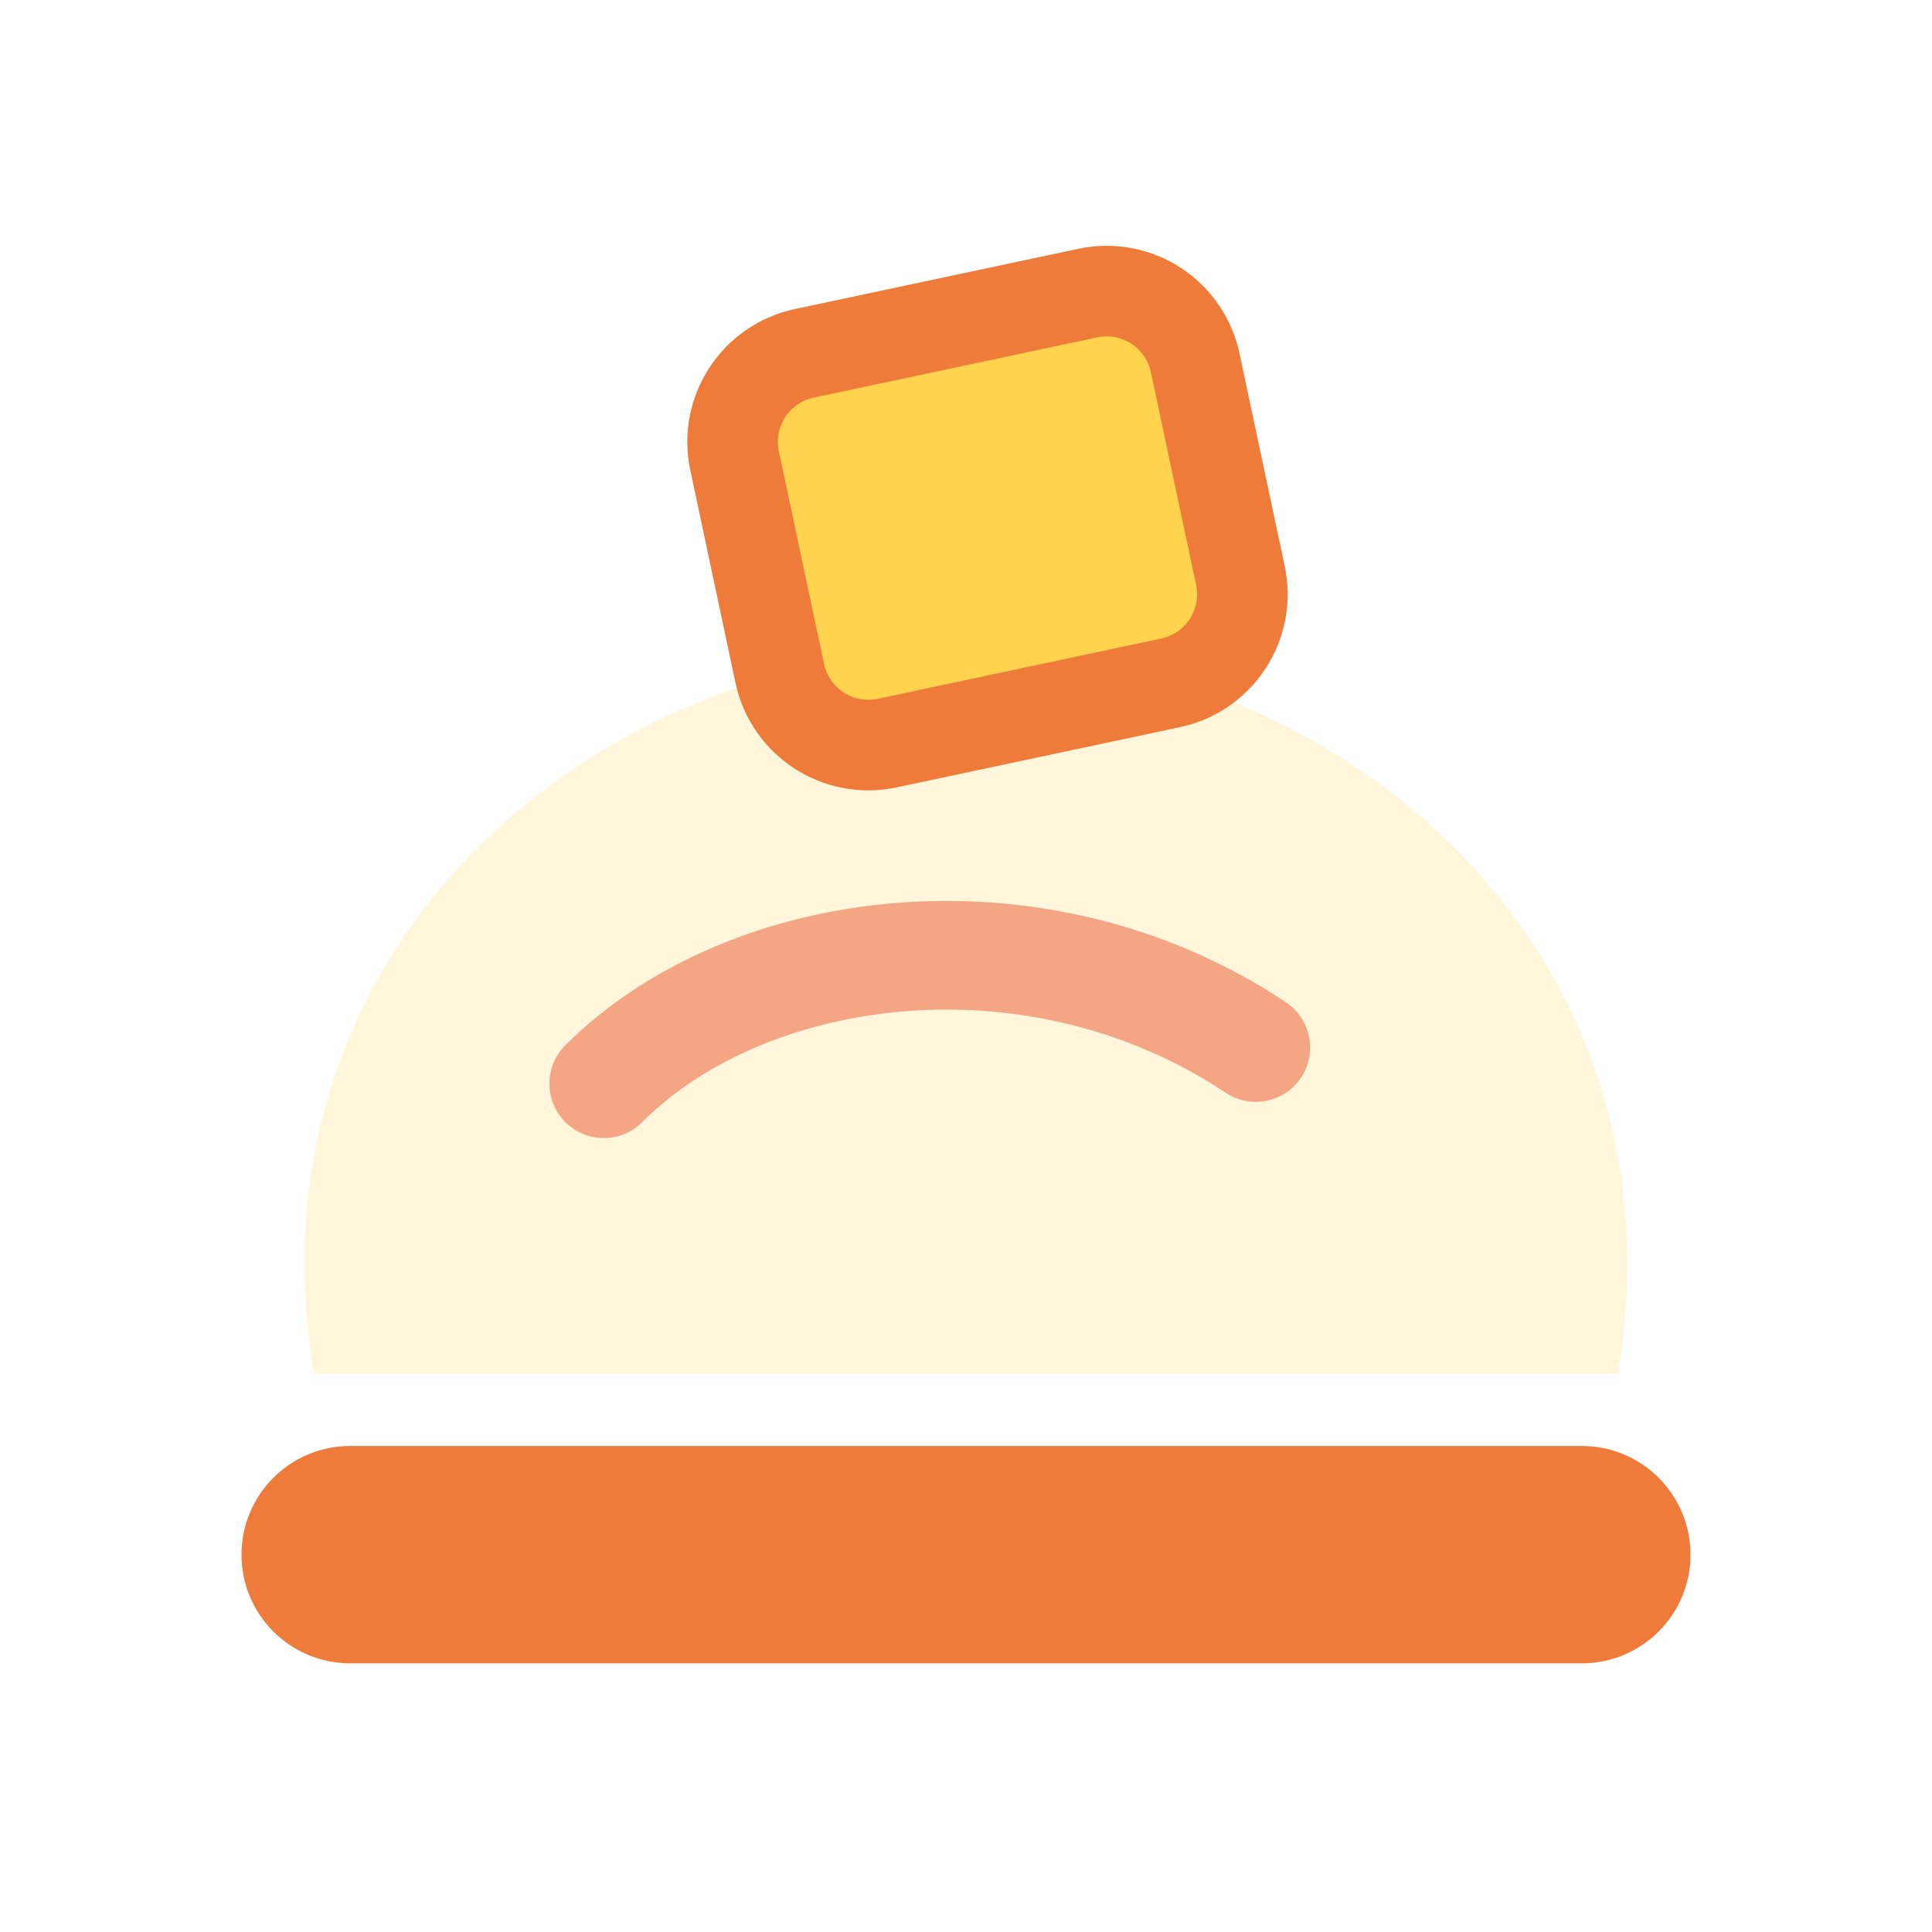
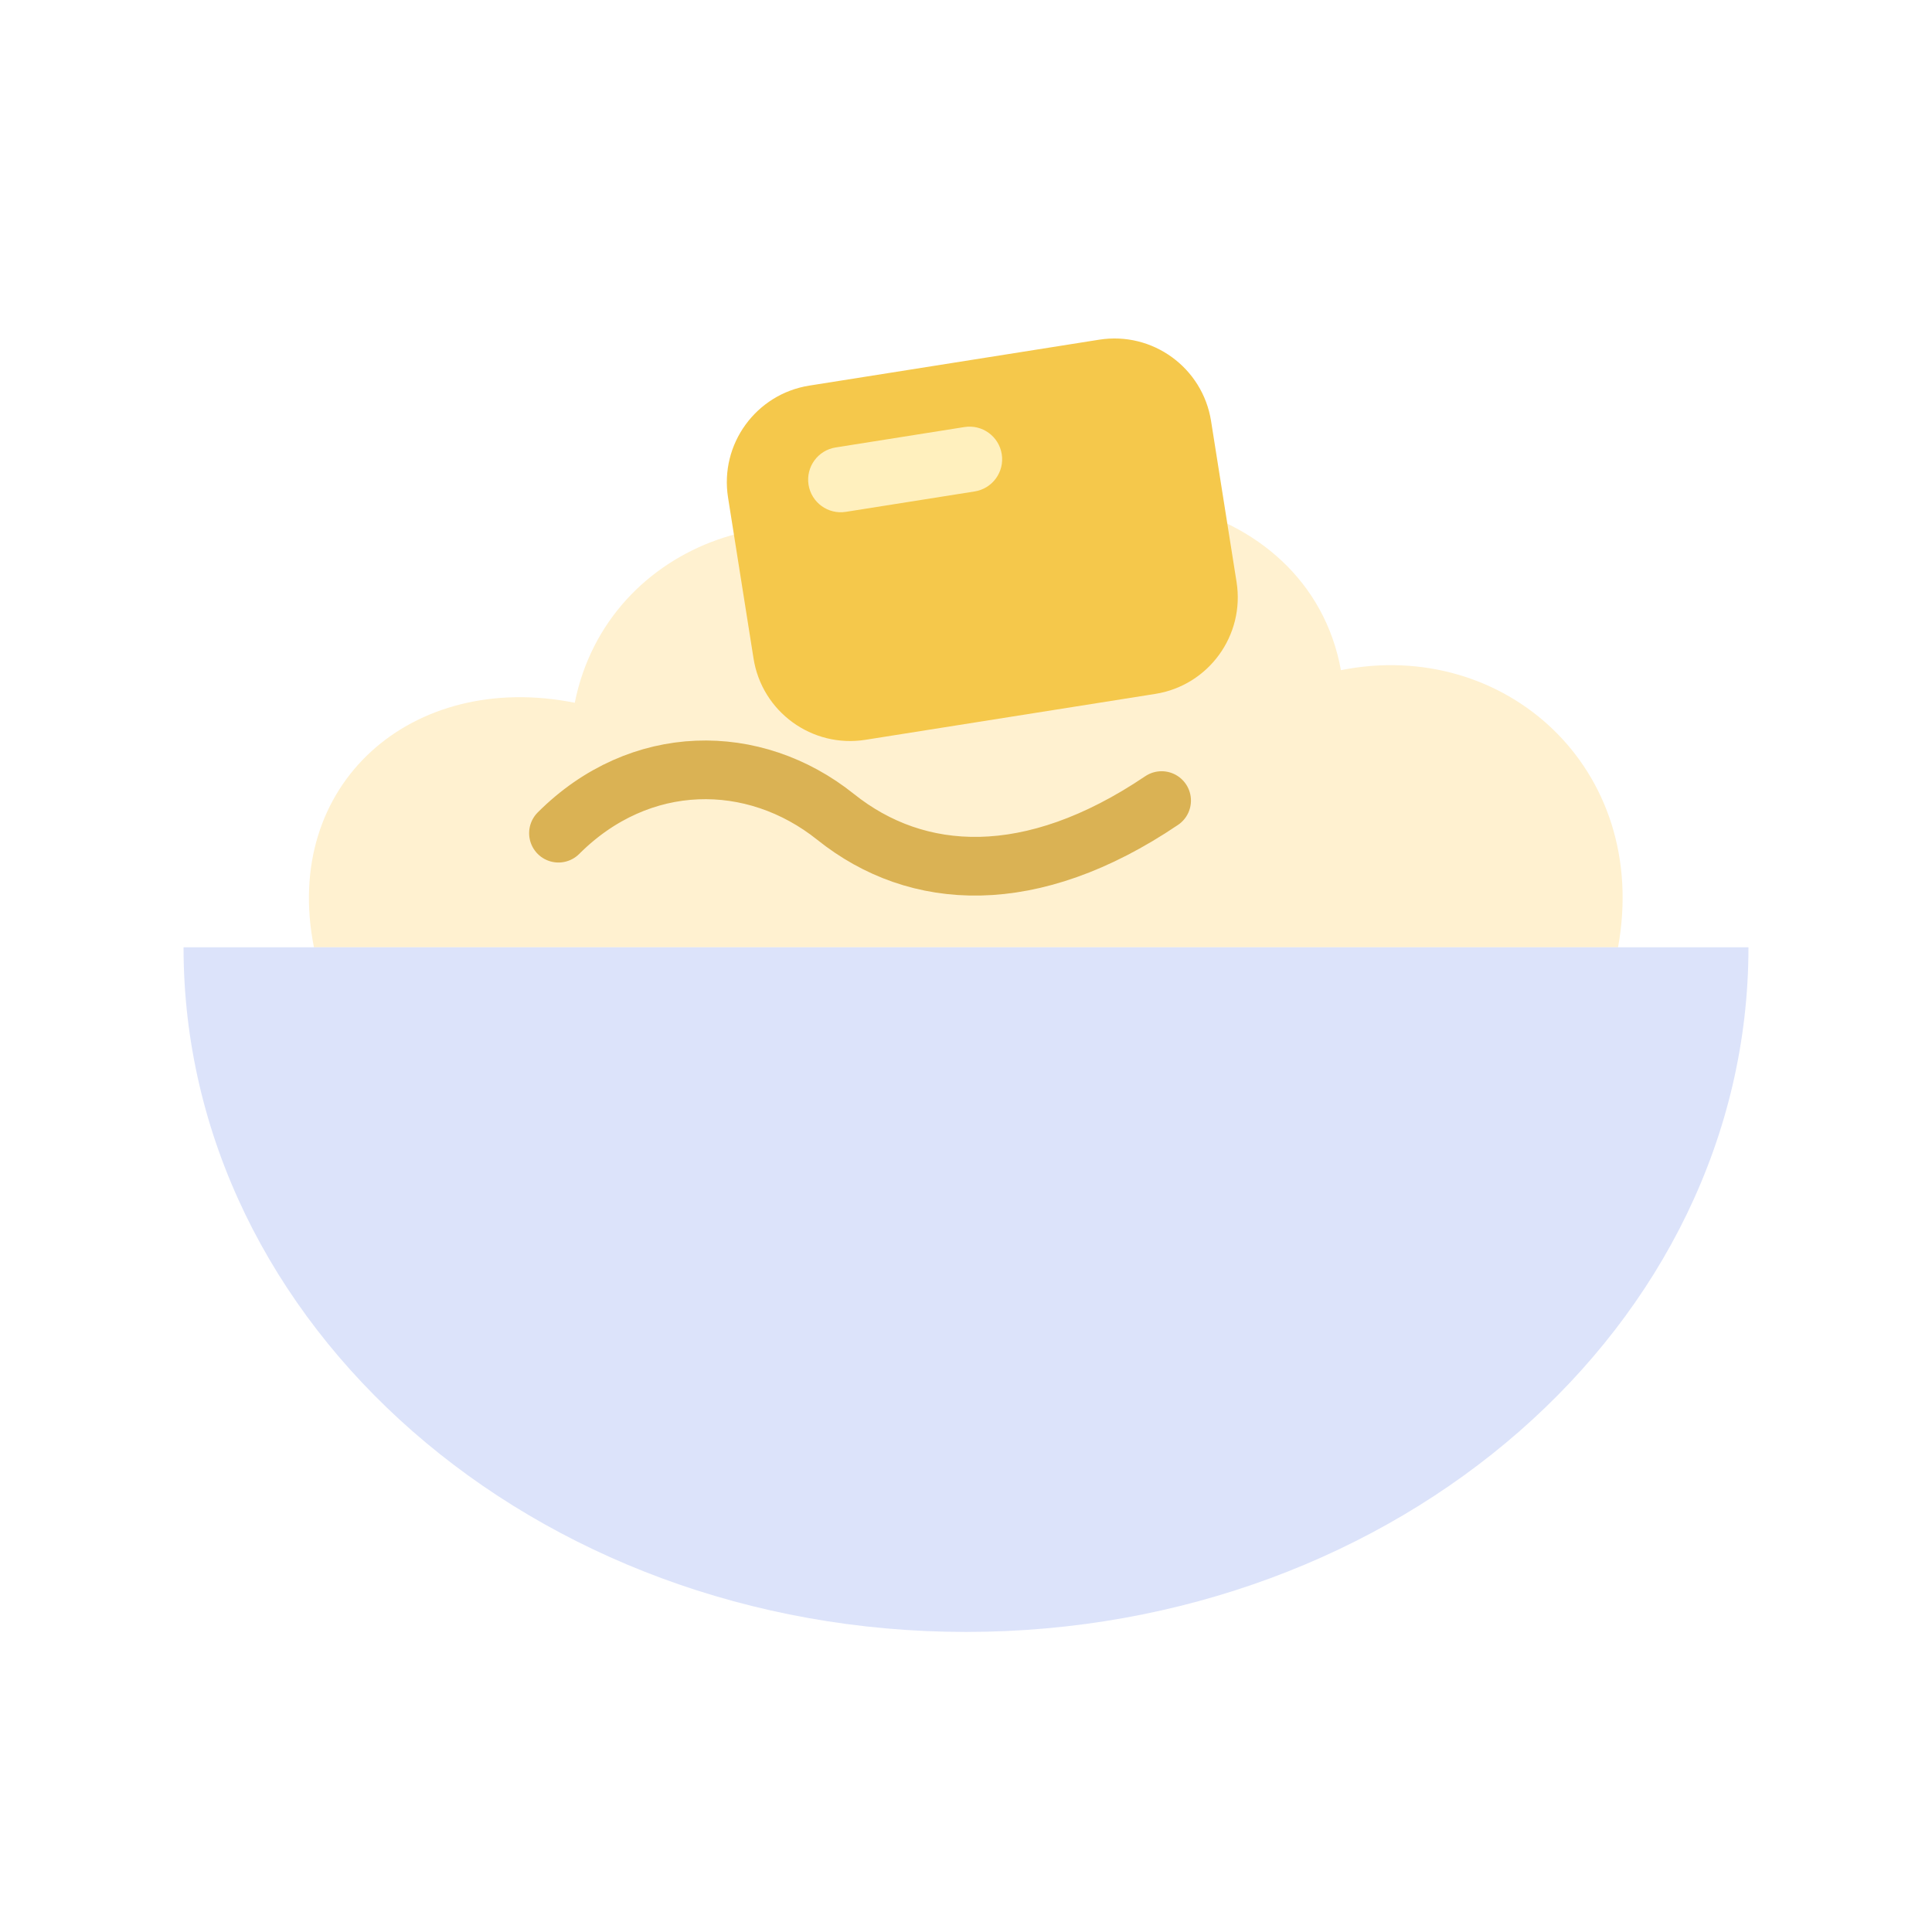
<svg xmlns="http://www.w3.org/2000/svg" viewBox="0 0 1024 1024">
  <g transform="scale(16)">
-     <g transform="translate(32 32) scale(1.2) translate(-32 -32.75)">
-       <path d="M14 44c-2-12 8-20 18-20s20 8 18 20z" fill="#fff6dc" />
-       <path d="M22 36c4-4 12-5 18-1" fill="none" stroke="#f4a583" stroke-width="3" stroke-linecap="round" />
-       <rect x="26" y="15" width="13" height="11" rx="2.5" fill="#ffd34e" stroke="#ee7b3a" stroke-width="2.5" transform="rotate(-12 32 20)" />
-       <rect x="12" y="46" width="40" height="6" rx="3" fill="#ee7b3a" />
+     <g transform="translate(32 33) scale(1.08) translate(-32 -32.5)">
+       <path d="M12 31C11 26 15 22.5 20 23.5C21 18.5 27 16.5 31 19.5C35 15.5 42.5 17 43.5 22.5C48.5 21.5 53 25.5 52 31Z" fill="#fff1d0" />
+       <path d="M19.5 27.5C22 25 25.5 25 28 27S34 29.2 38 26.5" fill="none" stroke="#d4a73e" stroke-width="1.8" stroke-linecap="round" opacity="0.85" />
+       <path d="M8 31H56A24 21 0 0 1 8 31Z" fill="#dce3fa" />
+       <g transform="rotate(-9 32.5 18.5)">
+         <rect x="25" y="13" width="15" height="11" rx="3" fill="#f5c84b" />
+         <rect x="27.5" y="15" width="6" height="2" rx="1" fill="#fff0be" />
+       </g>
    </g>
  </g>
</svg>
